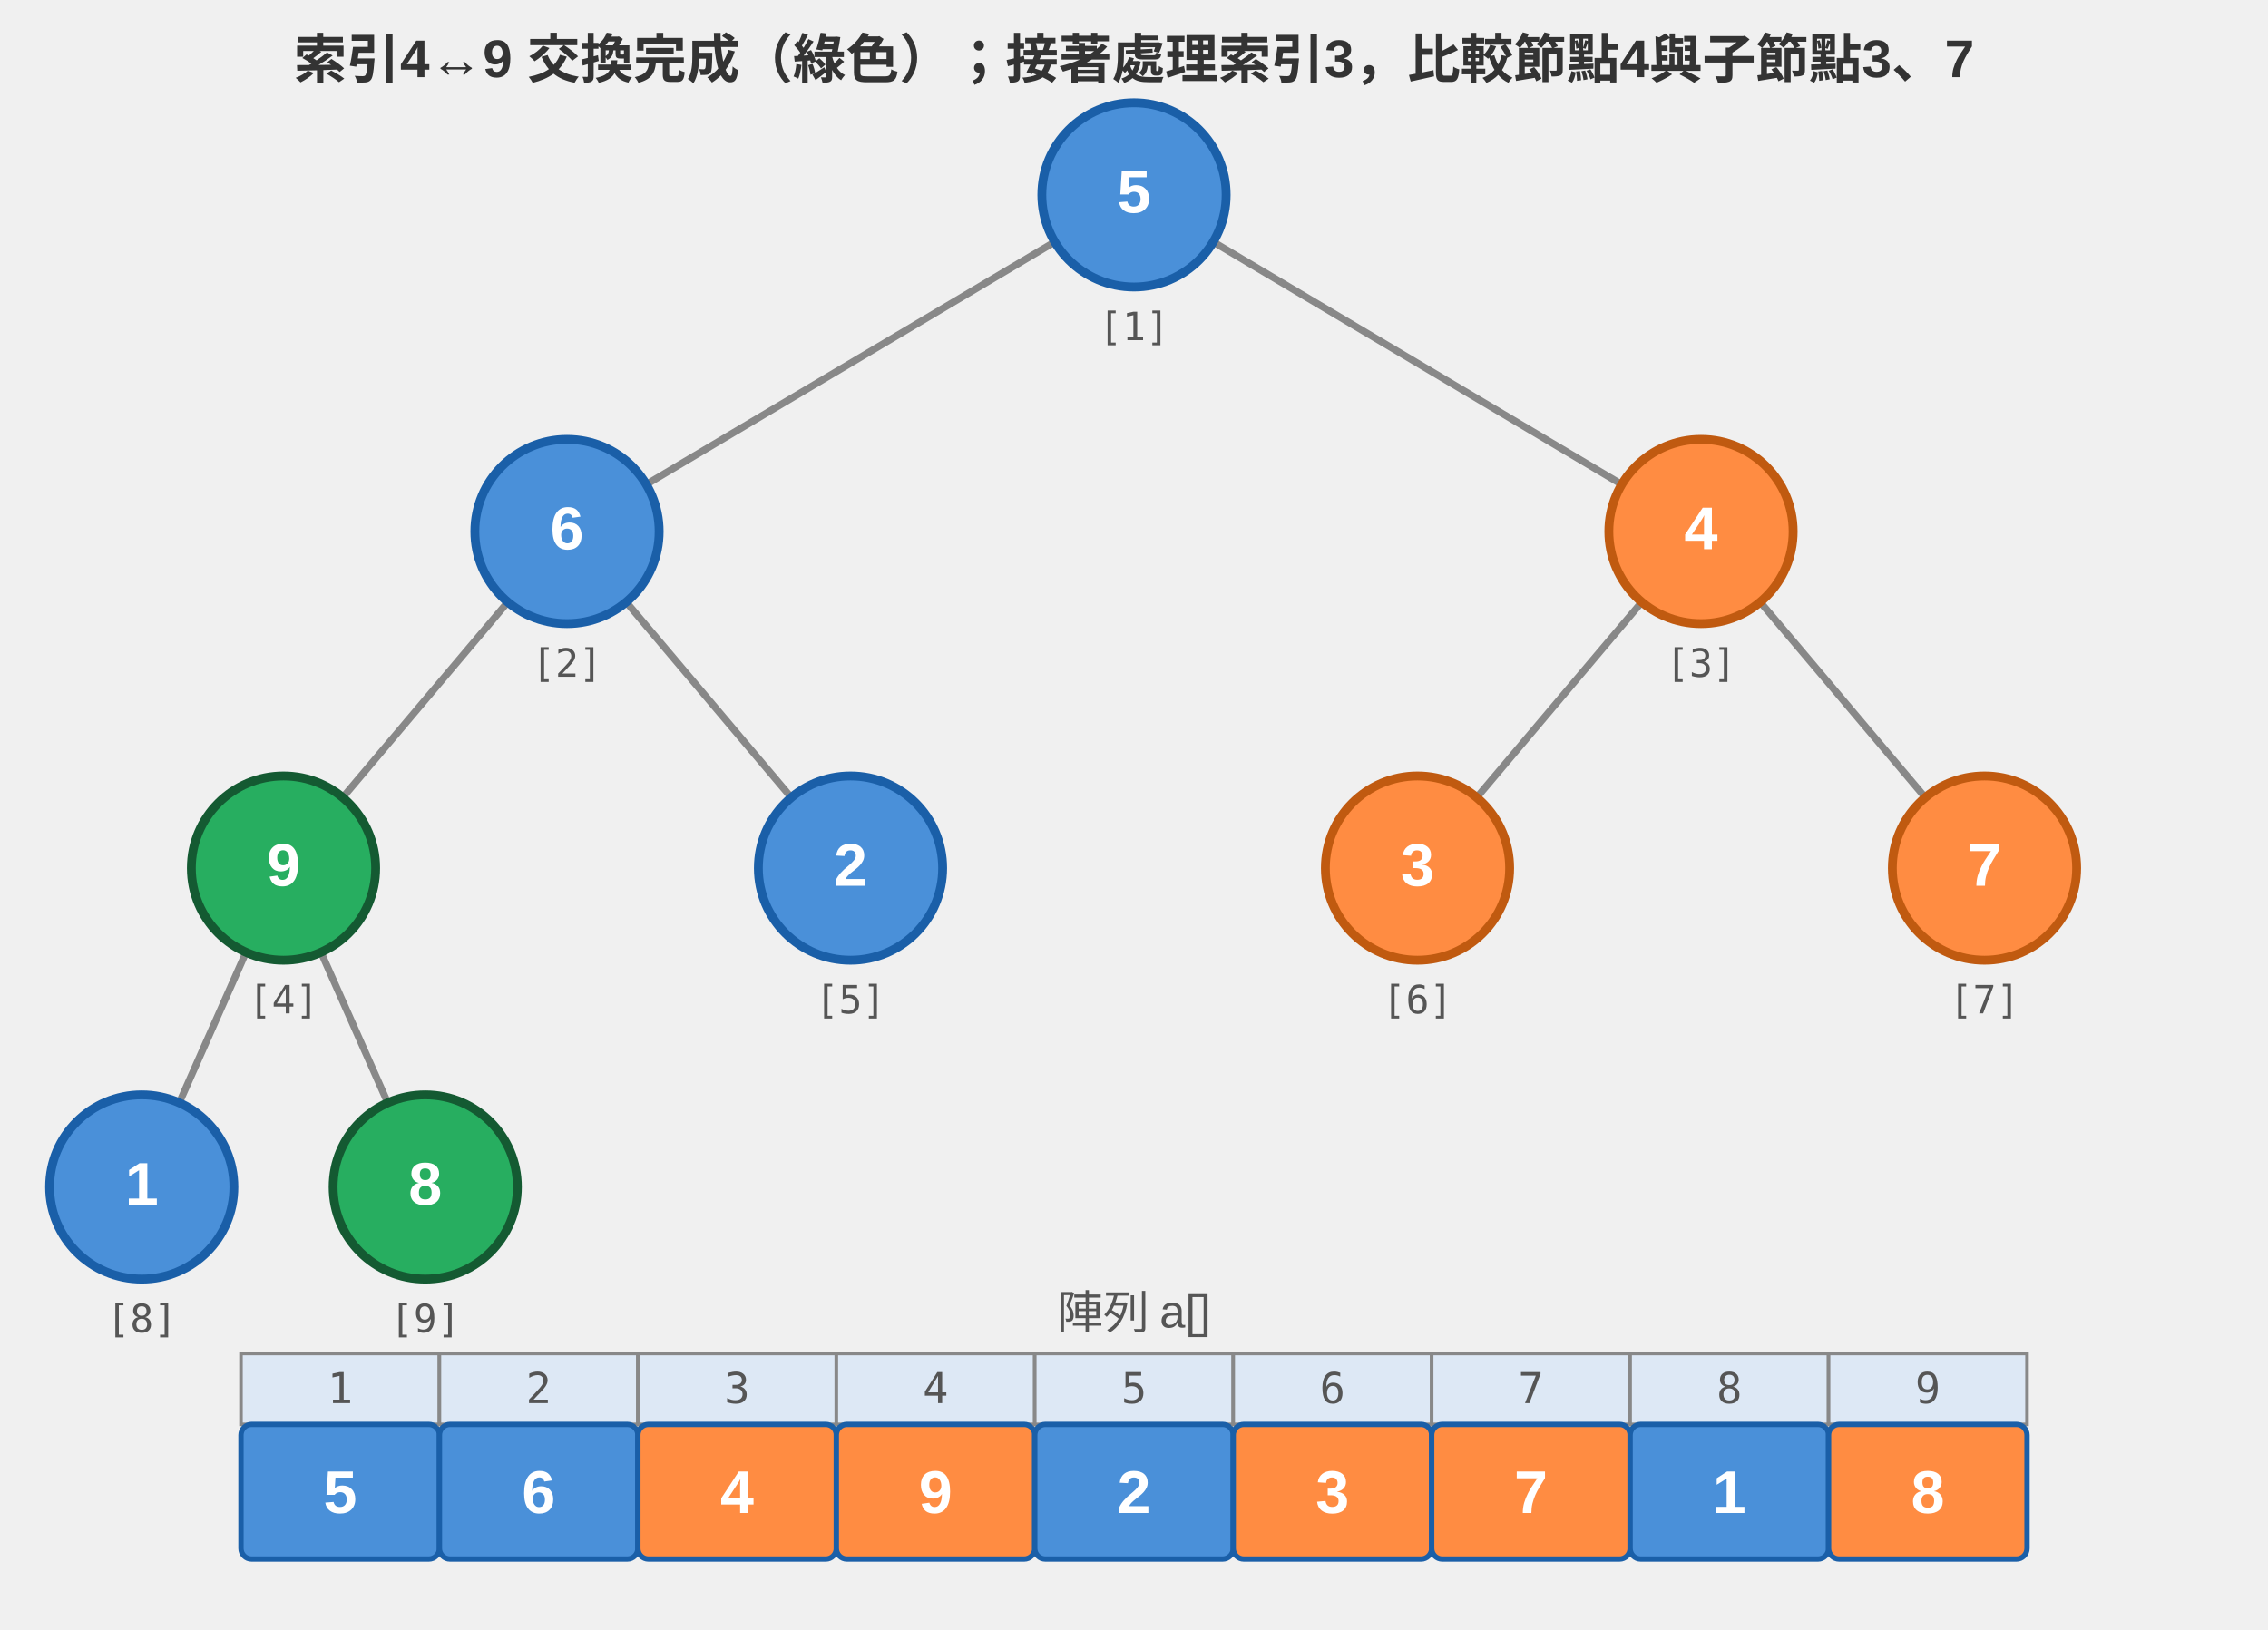
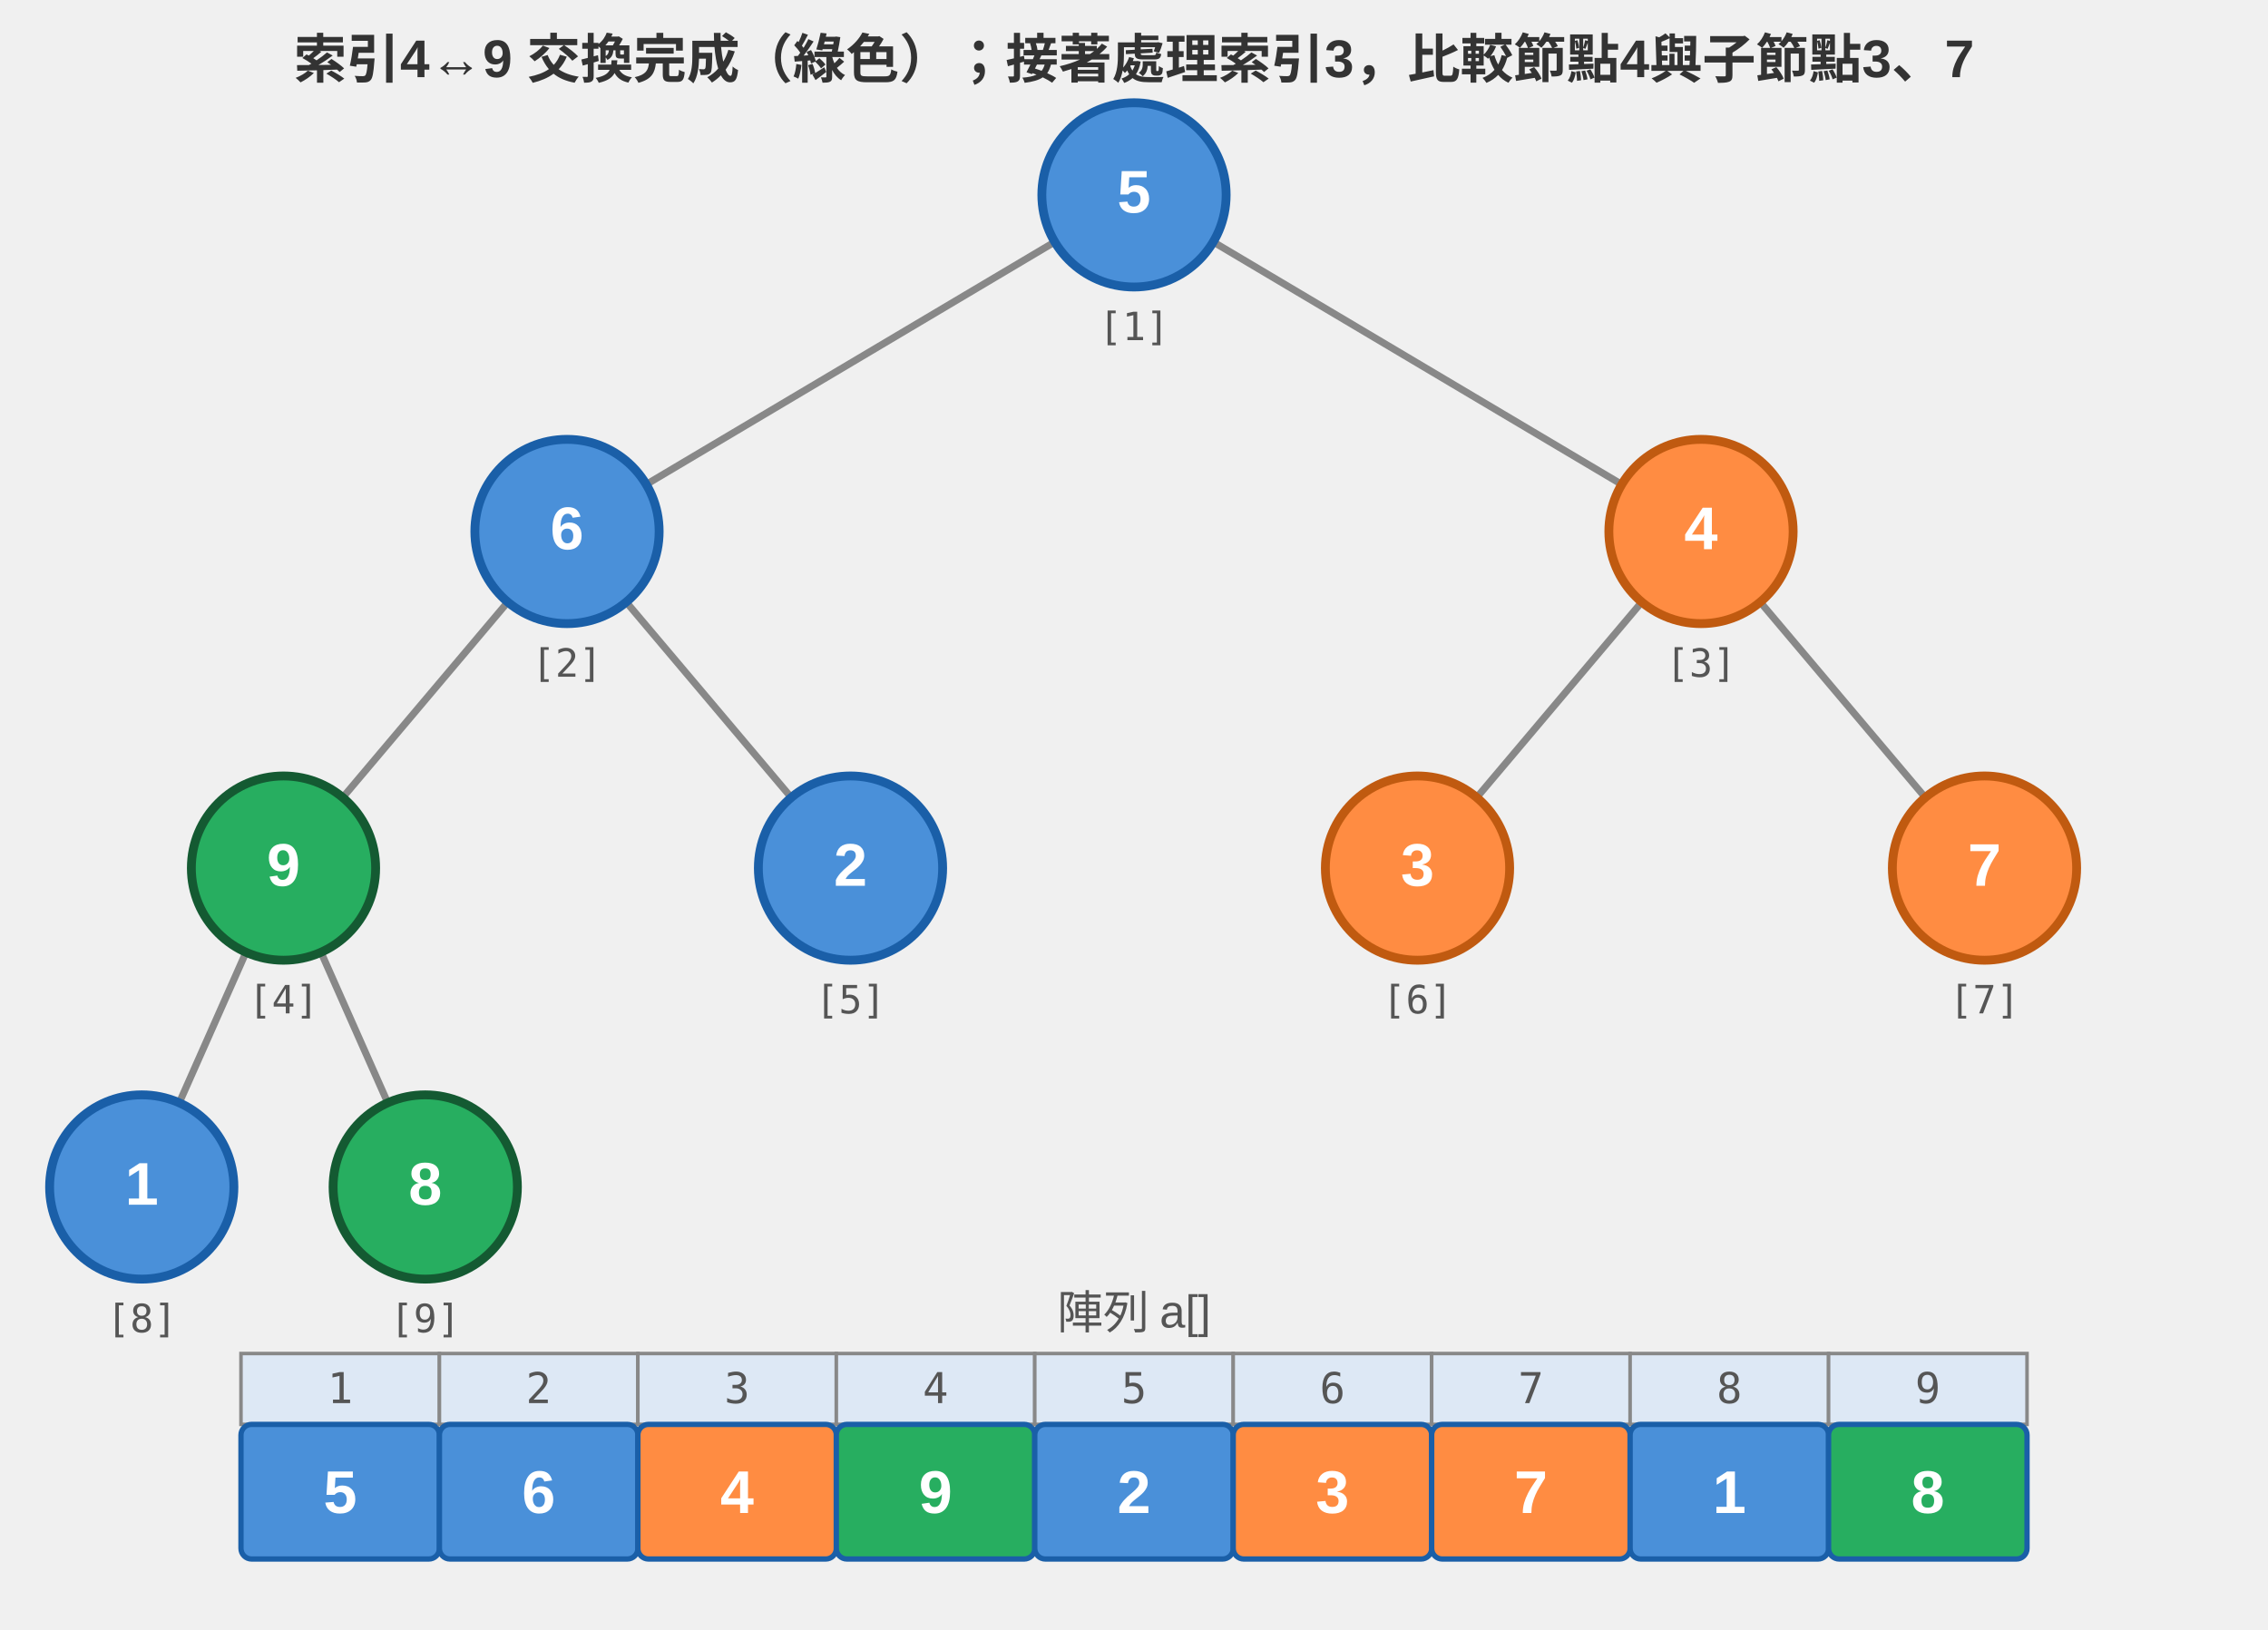
<svg xmlns="http://www.w3.org/2000/svg" width="640" height="460">
  <defs>
    <marker id="arr" markerWidth="8" markerHeight="8" refX="6" refY="3" orient="auto">
      <path d="M0,0 L0,6 L8,3 z" fill="#E74C3C" />
    </marker>
    <filter id="shadow">
      <feDropShadow dx="1" dy="1" stdDeviation="2" flood-opacity="0.2" />
    </filter>
  </defs>
  <text x="320" y="22" text-anchor="middle" font-size="15" font-weight="bold" fill="#333" font-family="Arial">索引4↔9 交換完成（綠色）；接著處理索引3，比較節點4與子節點3、7</text>
  <line x1="297.6" y1="68.3" x2="182.4" y2="136.7" stroke="#888" stroke-width="2" />
  <line x1="342.4" y1="68.3" x2="457.6" y2="136.7" stroke="#888" stroke-width="2" />
  <line x1="143.3" y1="169.9" x2="96.7" y2="225.1" stroke="#888" stroke-width="2" />
  <line x1="176.7" y1="169.9" x2="223.3" y2="225.1" stroke="#888" stroke-width="2" />
  <line x1="463.3" y1="169.9" x2="416.7" y2="225.1" stroke="#888" stroke-width="2" />
  <line x1="496.7" y1="169.9" x2="543.3" y2="225.1" stroke="#888" stroke-width="2" />
  <line x1="69.4" y1="268.8" x2="50.6" y2="311.2" stroke="#888" stroke-width="2" />
  <line x1="90.6" y1="268.8" x2="109.4" y2="311.2" stroke="#888" stroke-width="2" />
  <circle cx="320" cy="55" r="26" fill="#4A90D9" stroke="#1a5fa8" stroke-width="2.5" />
  <text x="320" y="60" text-anchor="middle" font-size="17" font-weight="bold" fill="white" font-family="Arial">5</text>
  <text x="320" y="96" text-anchor="middle" font-size="11" fill="#555" font-family="monospace">[1]</text>
  <circle cx="160" cy="150" r="26" fill="#4A90D9" stroke="#1a5fa8" stroke-width="2.5" />
  <text x="160" y="155" text-anchor="middle" font-size="17" font-weight="bold" fill="white" font-family="Arial">6</text>
  <text x="160" y="191" text-anchor="middle" font-size="11" fill="#555" font-family="monospace">[2]</text>
  <circle cx="480" cy="150" r="26" fill="#FF8C42" stroke="#c05a10" stroke-width="2.5" />
  <text x="480" y="155" text-anchor="middle" font-size="17" font-weight="bold" fill="white" font-family="Arial">4</text>
  <text x="480" y="191" text-anchor="middle" font-size="11" fill="#555" font-family="monospace">[3]</text>
  <circle cx="80" cy="245" r="26" fill="#27AE60" stroke="#145a32" stroke-width="2.5" />
  <text x="80" y="250" text-anchor="middle" font-size="17" font-weight="bold" fill="white" font-family="Arial">9</text>
  <text x="80" y="286" text-anchor="middle" font-size="11" fill="#555" font-family="monospace">[4]</text>
  <circle cx="240" cy="245" r="26" fill="#4A90D9" stroke="#1a5fa8" stroke-width="2.5" />
  <text x="240" y="250" text-anchor="middle" font-size="17" font-weight="bold" fill="white" font-family="Arial">2</text>
  <text x="240" y="286" text-anchor="middle" font-size="11" fill="#555" font-family="monospace">[5]</text>
  <circle cx="400" cy="245" r="26" fill="#FF8C42" stroke="#c05a10" stroke-width="2.5" />
  <text x="400" y="250" text-anchor="middle" font-size="17" font-weight="bold" fill="white" font-family="Arial">3</text>
  <text x="400" y="286" text-anchor="middle" font-size="11" fill="#555" font-family="monospace">[6]</text>
  <circle cx="560" cy="245" r="26" fill="#FF8C42" stroke="#c05a10" stroke-width="2.5" />
  <text x="560" y="250" text-anchor="middle" font-size="17" font-weight="bold" fill="white" font-family="Arial">7</text>
  <text x="560" y="286" text-anchor="middle" font-size="11" fill="#555" font-family="monospace">[7]</text>
  <circle cx="40" cy="335" r="26" fill="#4A90D9" stroke="#1a5fa8" stroke-width="2.5" />
  <text x="40" y="340" text-anchor="middle" font-size="17" font-weight="bold" fill="white" font-family="Arial">1</text>
  <text x="40" y="376" text-anchor="middle" font-size="11" fill="#555" font-family="monospace">[8]</text>
  <circle cx="120" cy="335" r="26" fill="#27AE60" stroke="#145a32" stroke-width="2.5" />
  <text x="120" y="340" text-anchor="middle" font-size="17" font-weight="bold" fill="white" font-family="Arial">8</text>
  <text x="120" y="376" text-anchor="middle" font-size="11" fill="#555" font-family="monospace">[9]</text>
  <text x="320" y="375" text-anchor="middle" font-size="13" fill="#555" font-family="Arial">陣列 a[]</text>
  <rect x="68" y="382" width="56" height="20" fill="#DDE8F5" stroke="#888" stroke-width="1" />
  <text x="96" y="396" text-anchor="middle" font-size="12" fill="#555" font-family="monospace">1</text>
  <rect x="68" y="402" width="56" height="38" fill="#4A90D9" stroke="#1a5fa8" stroke-width="1.5" rx="3" />
  <text x="96" y="427" text-anchor="middle" font-size="17" font-weight="bold" fill="white" font-family="Arial">5</text>
  <rect x="124" y="382" width="56" height="20" fill="#DDE8F5" stroke="#888" stroke-width="1" />
  <text x="152" y="396" text-anchor="middle" font-size="12" fill="#555" font-family="monospace">2</text>
  <rect x="124" y="402" width="56" height="38" fill="#4A90D9" stroke="#1a5fa8" stroke-width="1.5" rx="3" />
  <text x="152" y="427" text-anchor="middle" font-size="17" font-weight="bold" fill="white" font-family="Arial">6</text>
  <rect x="180" y="382" width="56" height="20" fill="#DDE8F5" stroke="#888" stroke-width="1" />
  <text x="208" y="396" text-anchor="middle" font-size="12" fill="#555" font-family="monospace">3</text>
  <rect x="180" y="402" width="56" height="38" fill="#FF8C42" stroke="#1a5fa8" stroke-width="1.5" rx="3" />
  <text x="208" y="427" text-anchor="middle" font-size="17" font-weight="bold" fill="white" font-family="Arial">4</text>
  <rect x="236" y="382" width="56" height="20" fill="#DDE8F5" stroke="#888" stroke-width="1" />
  <text x="264" y="396" text-anchor="middle" font-size="12" fill="#555" font-family="monospace">4</text>
-   <rect x="236" y="402" width="56" height="38" fill="#FF8C42" stroke="#1a5fa8" stroke-width="1.5" rx="3" />
+   <rect x="236" y="402" width="56" height="38" fill="#27AE60" stroke="#1a5fa8" stroke-width="1.5" rx="3" />
  <text x="264" y="427" text-anchor="middle" font-size="17" font-weight="bold" fill="white" font-family="Arial">9</text>
  <rect x="292" y="382" width="56" height="20" fill="#DDE8F5" stroke="#888" stroke-width="1" />
  <text x="320" y="396" text-anchor="middle" font-size="12" fill="#555" font-family="monospace">5</text>
  <rect x="292" y="402" width="56" height="38" fill="#4A90D9" stroke="#1a5fa8" stroke-width="1.5" rx="3" />
  <text x="320" y="427" text-anchor="middle" font-size="17" font-weight="bold" fill="white" font-family="Arial">2</text>
  <rect x="348" y="382" width="56" height="20" fill="#DDE8F5" stroke="#888" stroke-width="1" />
  <text x="376" y="396" text-anchor="middle" font-size="12" fill="#555" font-family="monospace">6</text>
  <rect x="348" y="402" width="56" height="38" fill="#FF8C42" stroke="#1a5fa8" stroke-width="1.5" rx="3" />
  <text x="376" y="427" text-anchor="middle" font-size="17" font-weight="bold" fill="white" font-family="Arial">3</text>
  <rect x="404" y="382" width="56" height="20" fill="#DDE8F5" stroke="#888" stroke-width="1" />
  <text x="432" y="396" text-anchor="middle" font-size="12" fill="#555" font-family="monospace">7</text>
  <rect x="404" y="402" width="56" height="38" fill="#FF8C42" stroke="#1a5fa8" stroke-width="1.5" rx="3" />
  <text x="432" y="427" text-anchor="middle" font-size="17" font-weight="bold" fill="white" font-family="Arial">7</text>
  <rect x="460" y="382" width="56" height="20" fill="#DDE8F5" stroke="#888" stroke-width="1" />
  <text x="488" y="396" text-anchor="middle" font-size="12" fill="#555" font-family="monospace">8</text>
  <rect x="460" y="402" width="56" height="38" fill="#4A90D9" stroke="#1a5fa8" stroke-width="1.5" rx="3" />
  <text x="488" y="427" text-anchor="middle" font-size="17" font-weight="bold" fill="white" font-family="Arial">1</text>
  <rect x="516" y="382" width="56" height="20" fill="#DDE8F5" stroke="#888" stroke-width="1" />
  <text x="544" y="396" text-anchor="middle" font-size="12" fill="#555" font-family="monospace">9</text>
-   <rect x="516" y="402" width="56" height="38" fill="#FF8C42" stroke="#1a5fa8" stroke-width="1.5" rx="3" />
+   <rect x="516" y="402" width="56" height="38" fill="#27AE60" stroke="#1a5fa8" stroke-width="1.5" rx="3" />
  <text x="544" y="427" text-anchor="middle" font-size="17" font-weight="bold" fill="white" font-family="Arial">8</text>
</svg>
